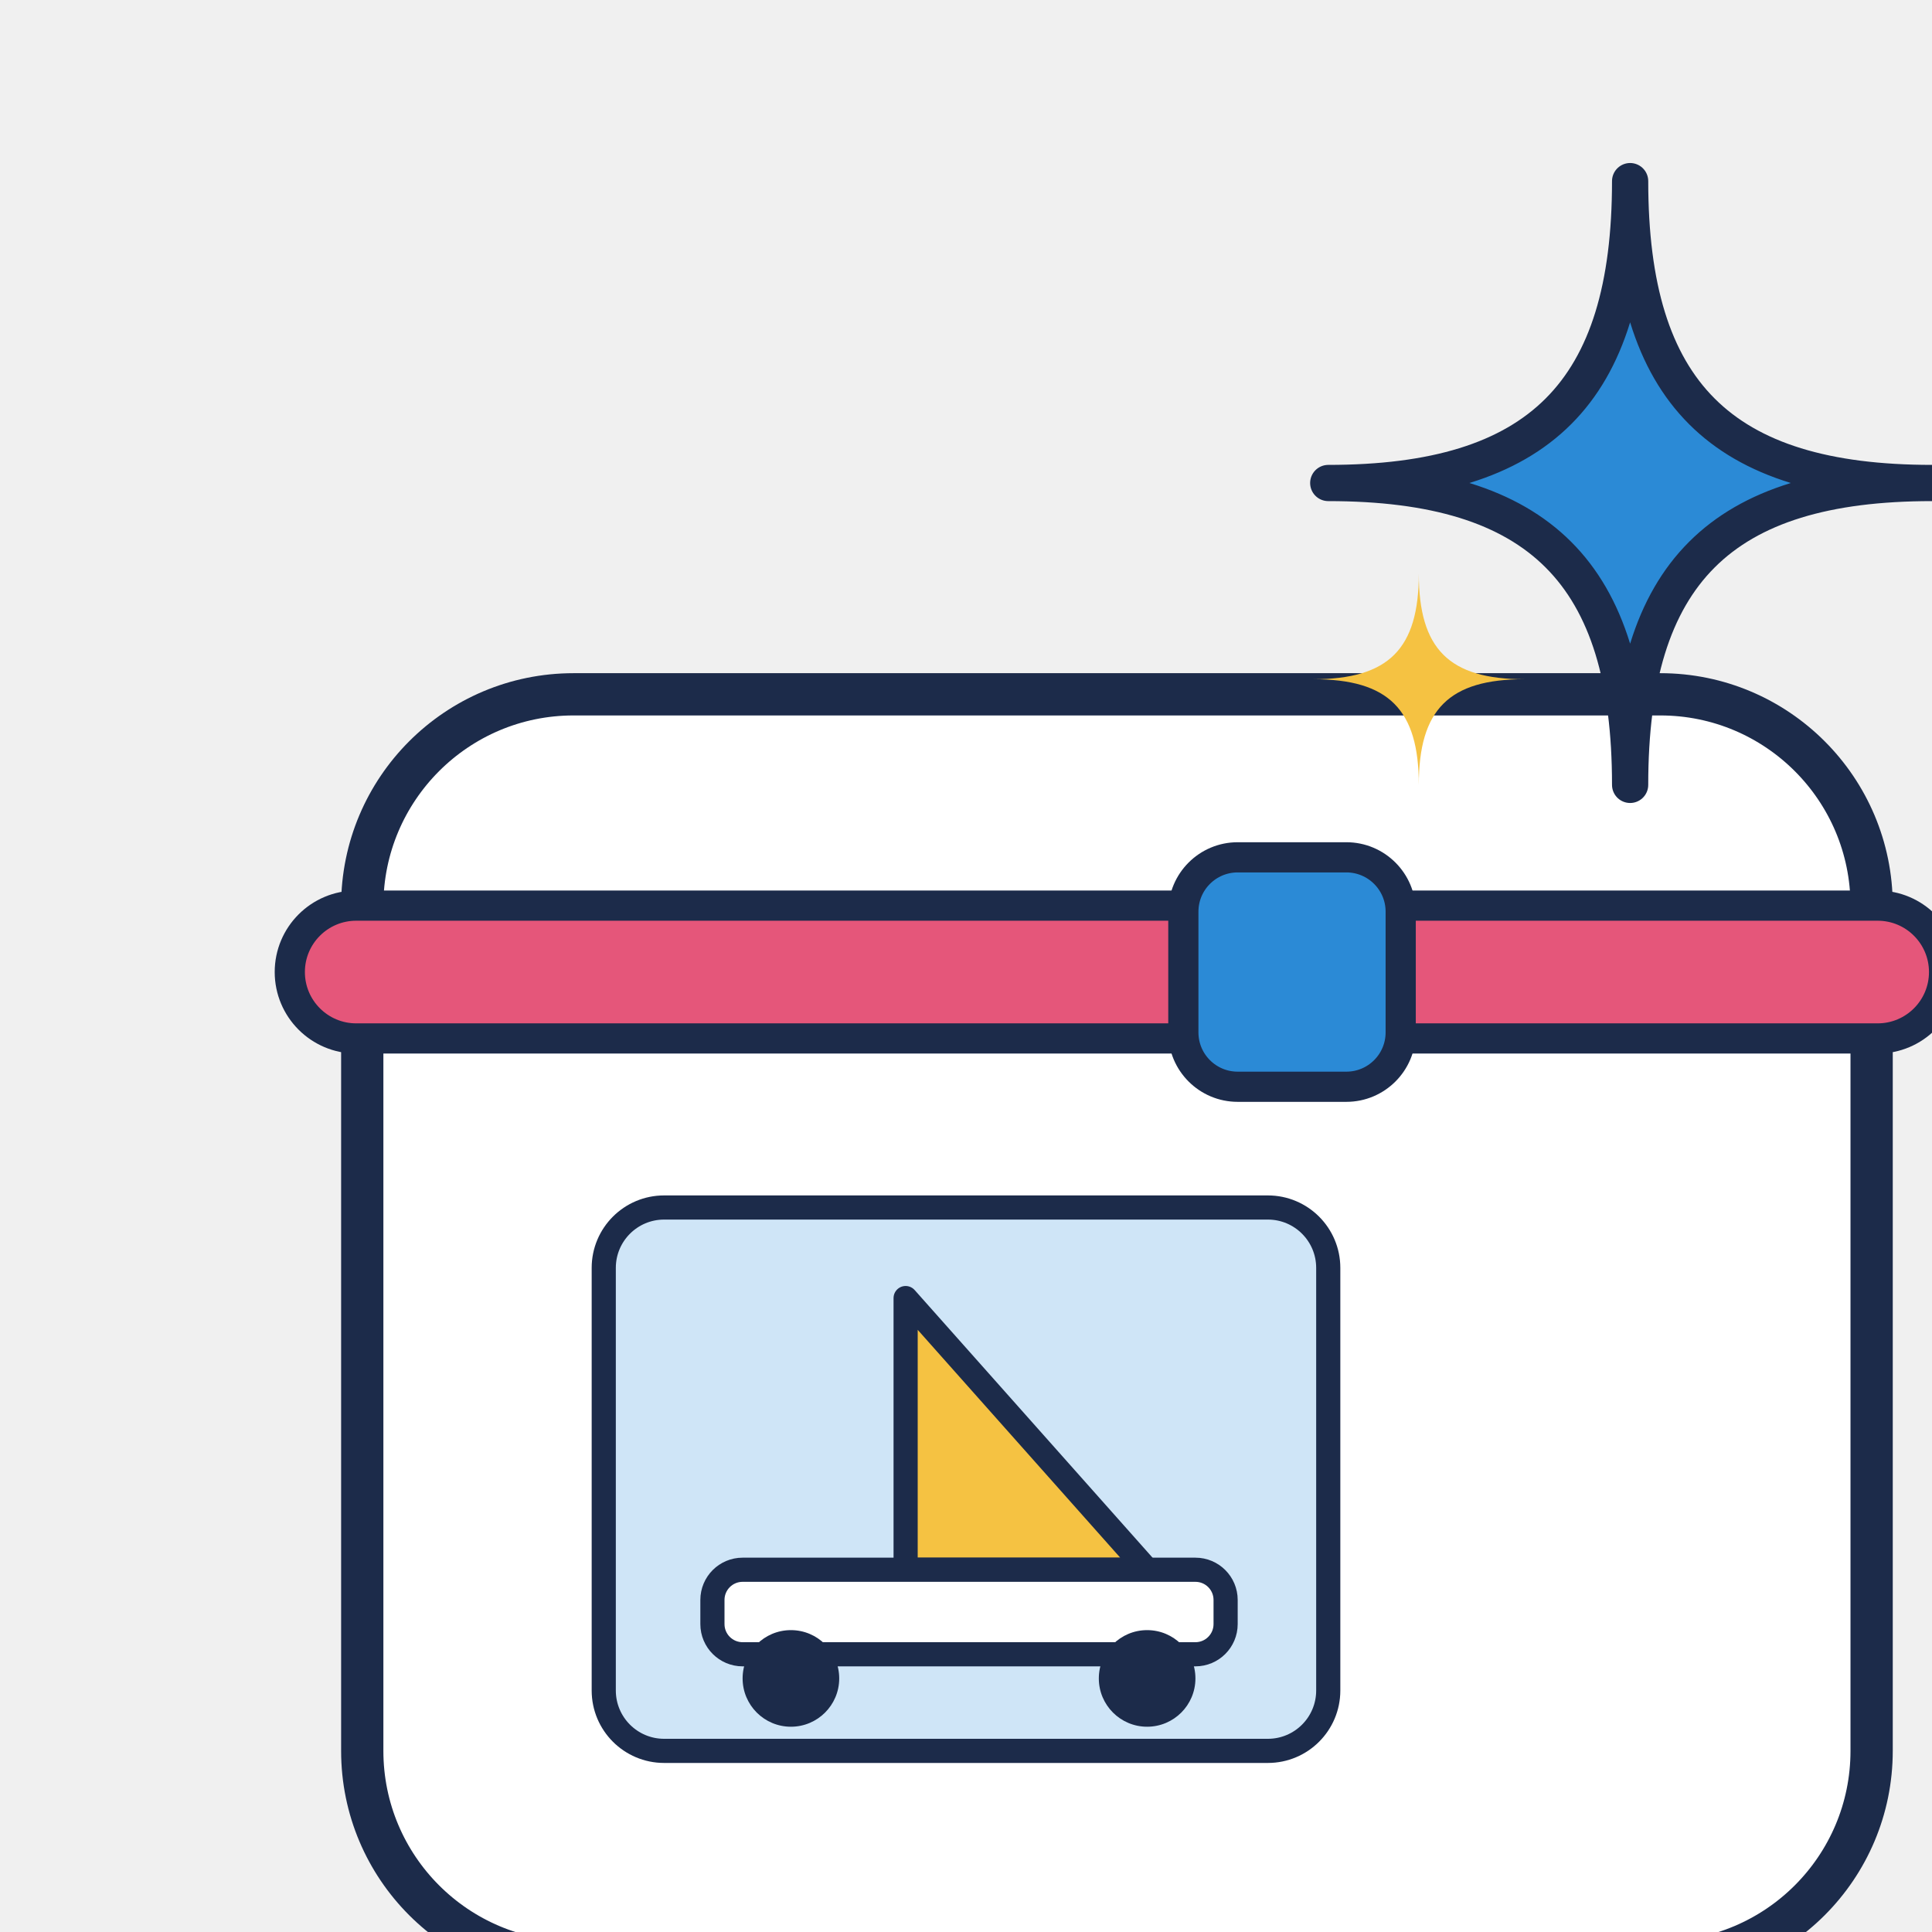
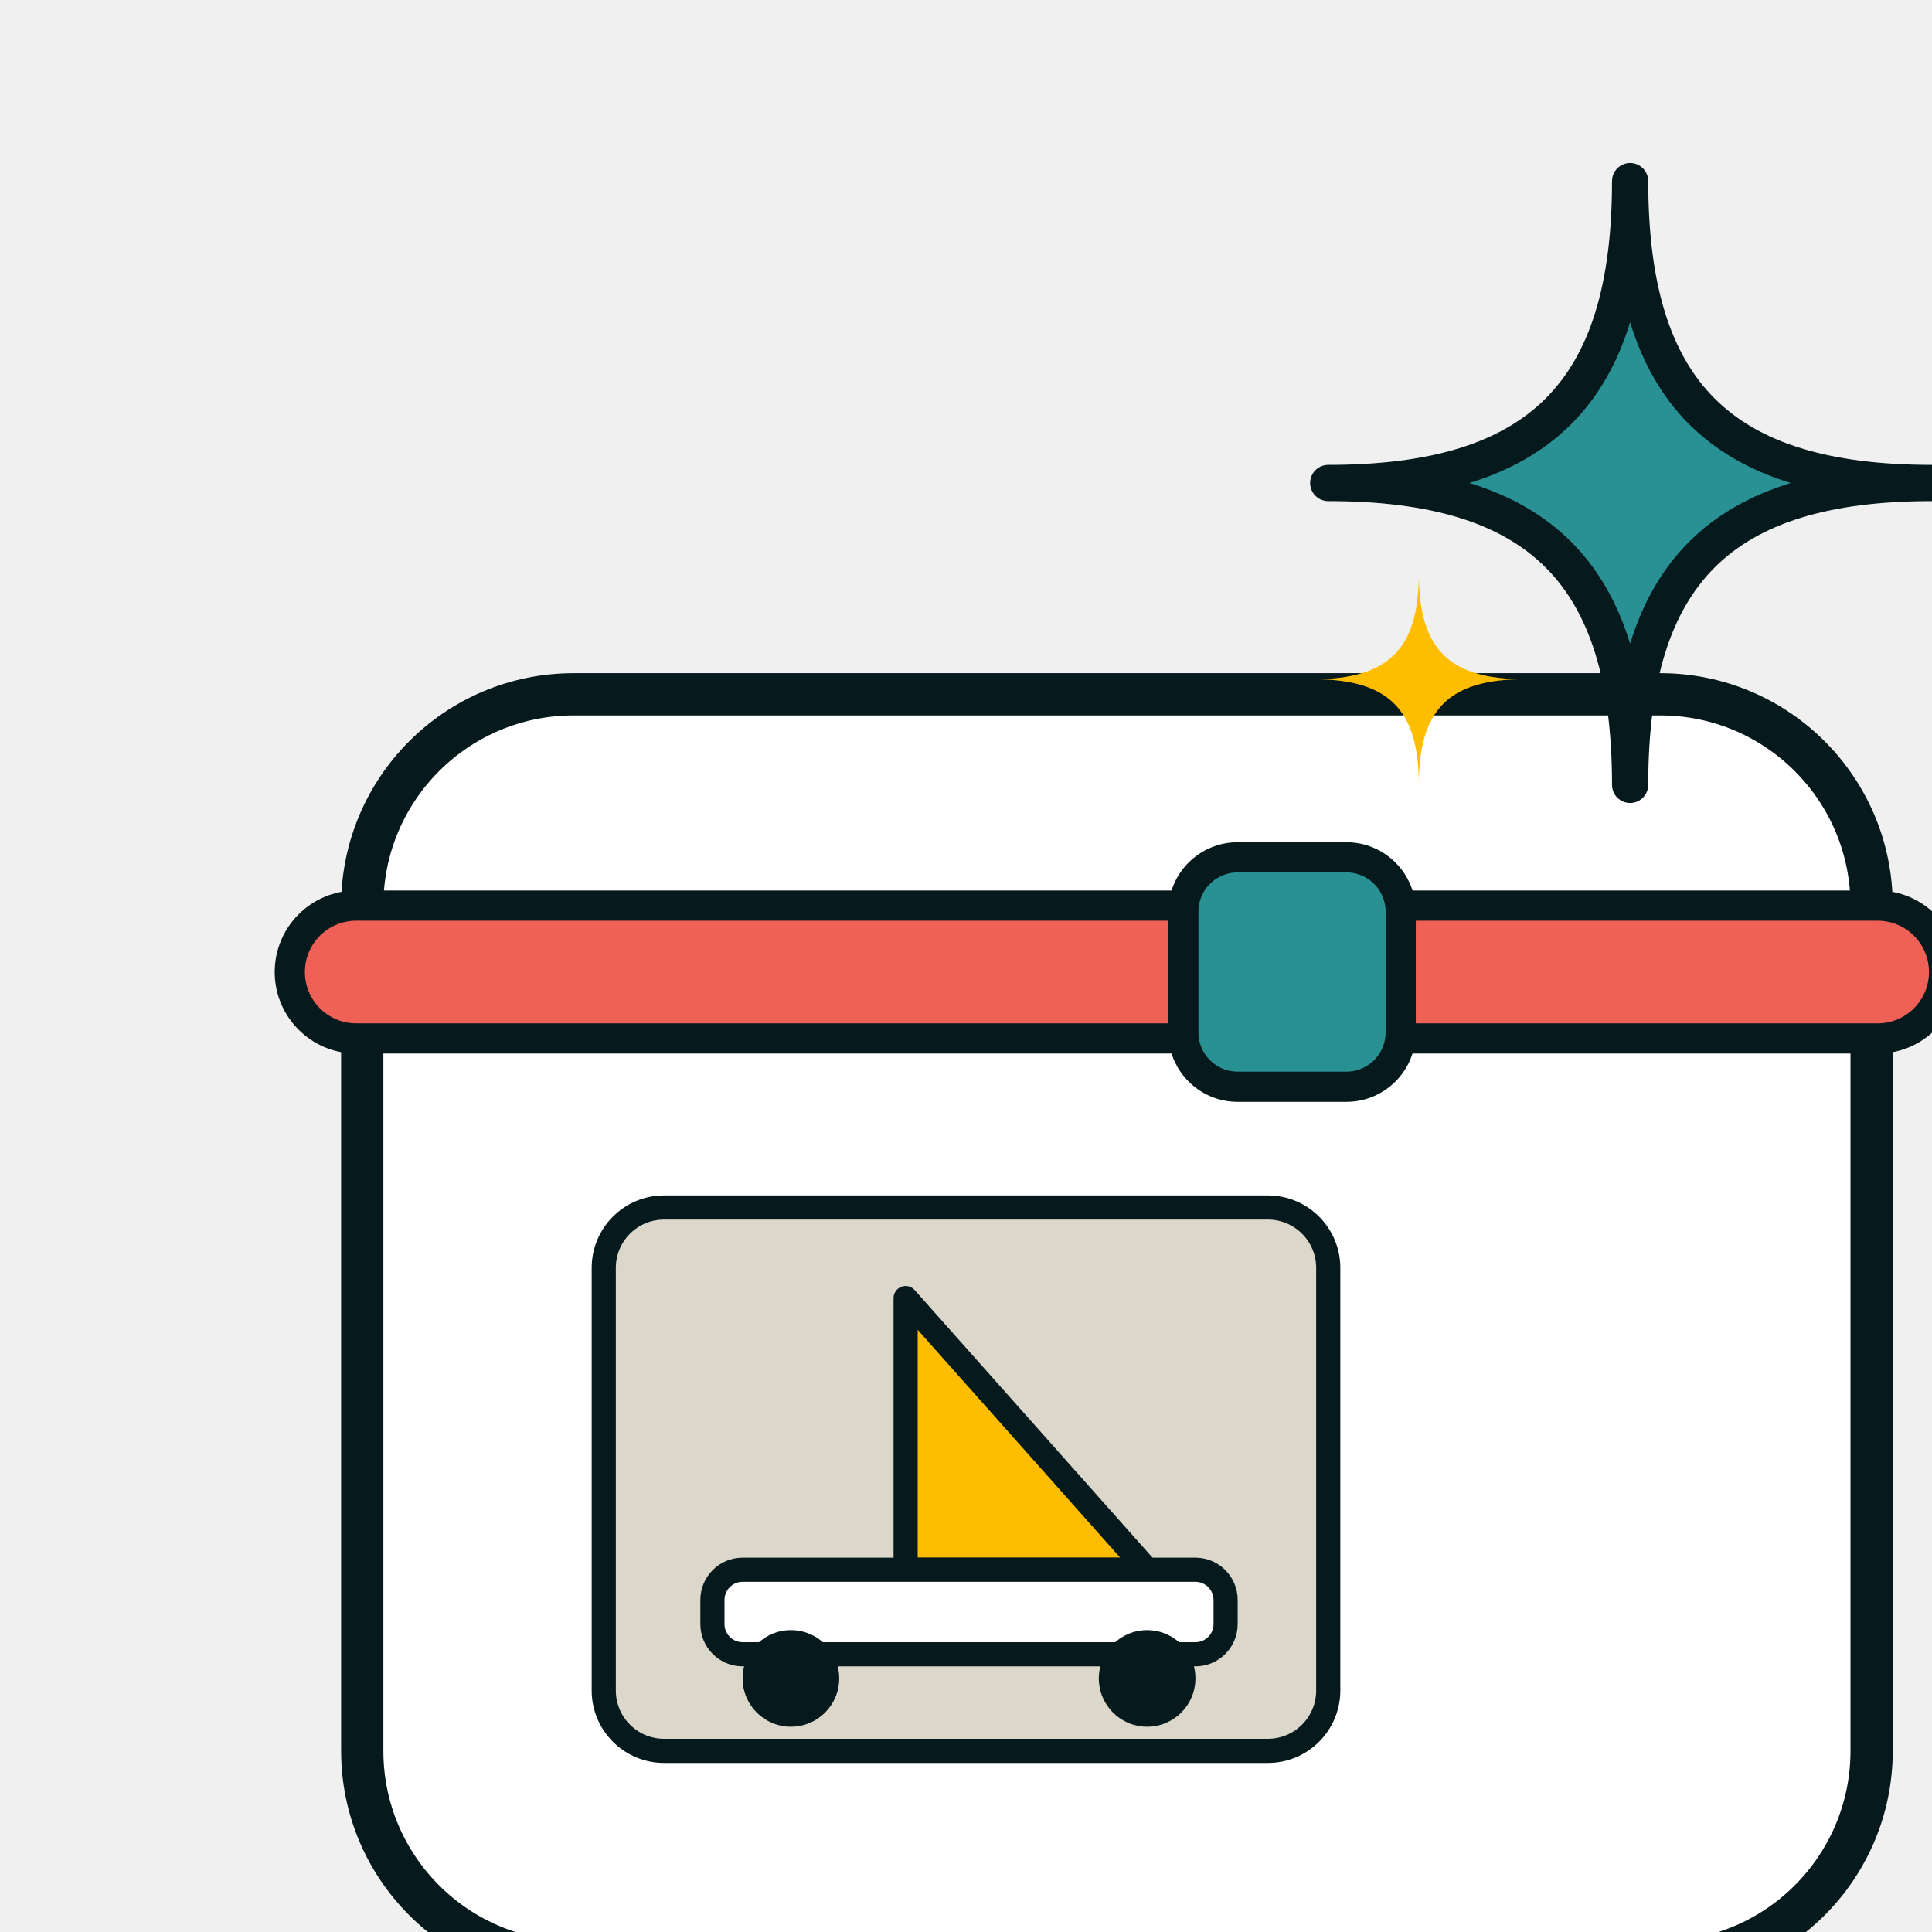
<svg xmlns="http://www.w3.org/2000/svg" viewBox="0 0 640 640" width="640" height="640">
  <defs>
    <clipPath id="c">
      <rect width="640" height="640" />
    </clipPath>
  </defs>
  <g clip-path="url(#c)">
-     <rect x="120" y="230" width="500" height="420" rx="70" fill="#ffffff" stroke="#1c2b4a" stroke-width="14" />
-     <rect x="96" y="300" width="548" height="44" rx="22" fill="#e5567a" />
-     <rect x="96" y="300" width="548" height="44" rx="22" fill="none" stroke="#1c2b4a" stroke-width="10" />
-     <rect x="392" y="284" width="72" height="76" rx="18" fill="#2b8ad6" stroke="#1c2b4a" stroke-width="10" />
-     <rect x="200" y="400" width="240" height="180" rx="20" fill="#cfe5f7" stroke="#1c2b4a" stroke-width="8" />
-     <path d="M300 430 L300 520 L380 520 Z" fill="#f5c242" stroke="#1c2b4a" stroke-width="8" stroke-linejoin="round" />
-     <rect x="236" y="520" width="170" height="28" rx="10" fill="#ffffff" stroke="#1c2b4a" stroke-width="8" />
-     <circle cx="262" cy="556" r="16" fill="#1c2b4a" />
-     <circle cx="380" cy="556" r="16" fill="#1c2b4a" />
-     <path d="M540 60 C540 130 570 160 640 160 C570 160 540 190 540 260 C540 190 510 160 440 160 C510 160 540 130 540 60 Z" fill="#2b8ad6" stroke="#1c2b4a" stroke-width="12" stroke-linejoin="round" />
-     <path d="M470 190 C470 215 480 225 505 225 C480 225 470 235 470 260 C470 235 460 225 435 225 C460 225 470 215 470 190 Z" fill="#f5c242" />
+     <rect x="120" y="230" width="500" height="420" rx="70" fill="#ffffff" stroke="#061a1e" stroke-width="14" />
+     <rect x="96" y="300" width="548" height="44" rx="22" fill="#ef6156" />
+     <rect x="96" y="300" width="548" height="44" rx="22" fill="none" stroke="#061a1e" stroke-width="10" />
+     <rect x="392" y="284" width="72" height="76" rx="18" fill="#299093" stroke="#061a1e" stroke-width="10" />
+     <rect x="200" y="400" width="240" height="180" rx="20" fill="#dbd7ca" stroke="#061a1e" stroke-width="8" />
+     <path d="M300 430 L300 520 L380 520 Z" fill="#ffbd00" stroke="#061a1e" stroke-width="8" stroke-linejoin="round" />
+     <rect x="236" y="520" width="170" height="28" rx="10" fill="#ffffff" stroke="#061a1e" stroke-width="8" />
+     <circle cx="262" cy="556" r="16" fill="#061a1e" />
+     <circle cx="380" cy="556" r="16" fill="#061a1e" />
+     <path d="M540 60 C540 130 570 160 640 160 C570 160 540 190 540 260 C540 190 510 160 440 160 C510 160 540 130 540 60 Z" fill="#299093" stroke="#061a1e" stroke-width="12" stroke-linejoin="round" />
+     <path d="M470 190 C470 215 480 225 505 225 C480 225 470 235 470 260 C470 235 460 225 435 225 C460 225 470 215 470 190 Z" fill="#ffbd00" />
  </g>
</svg>
